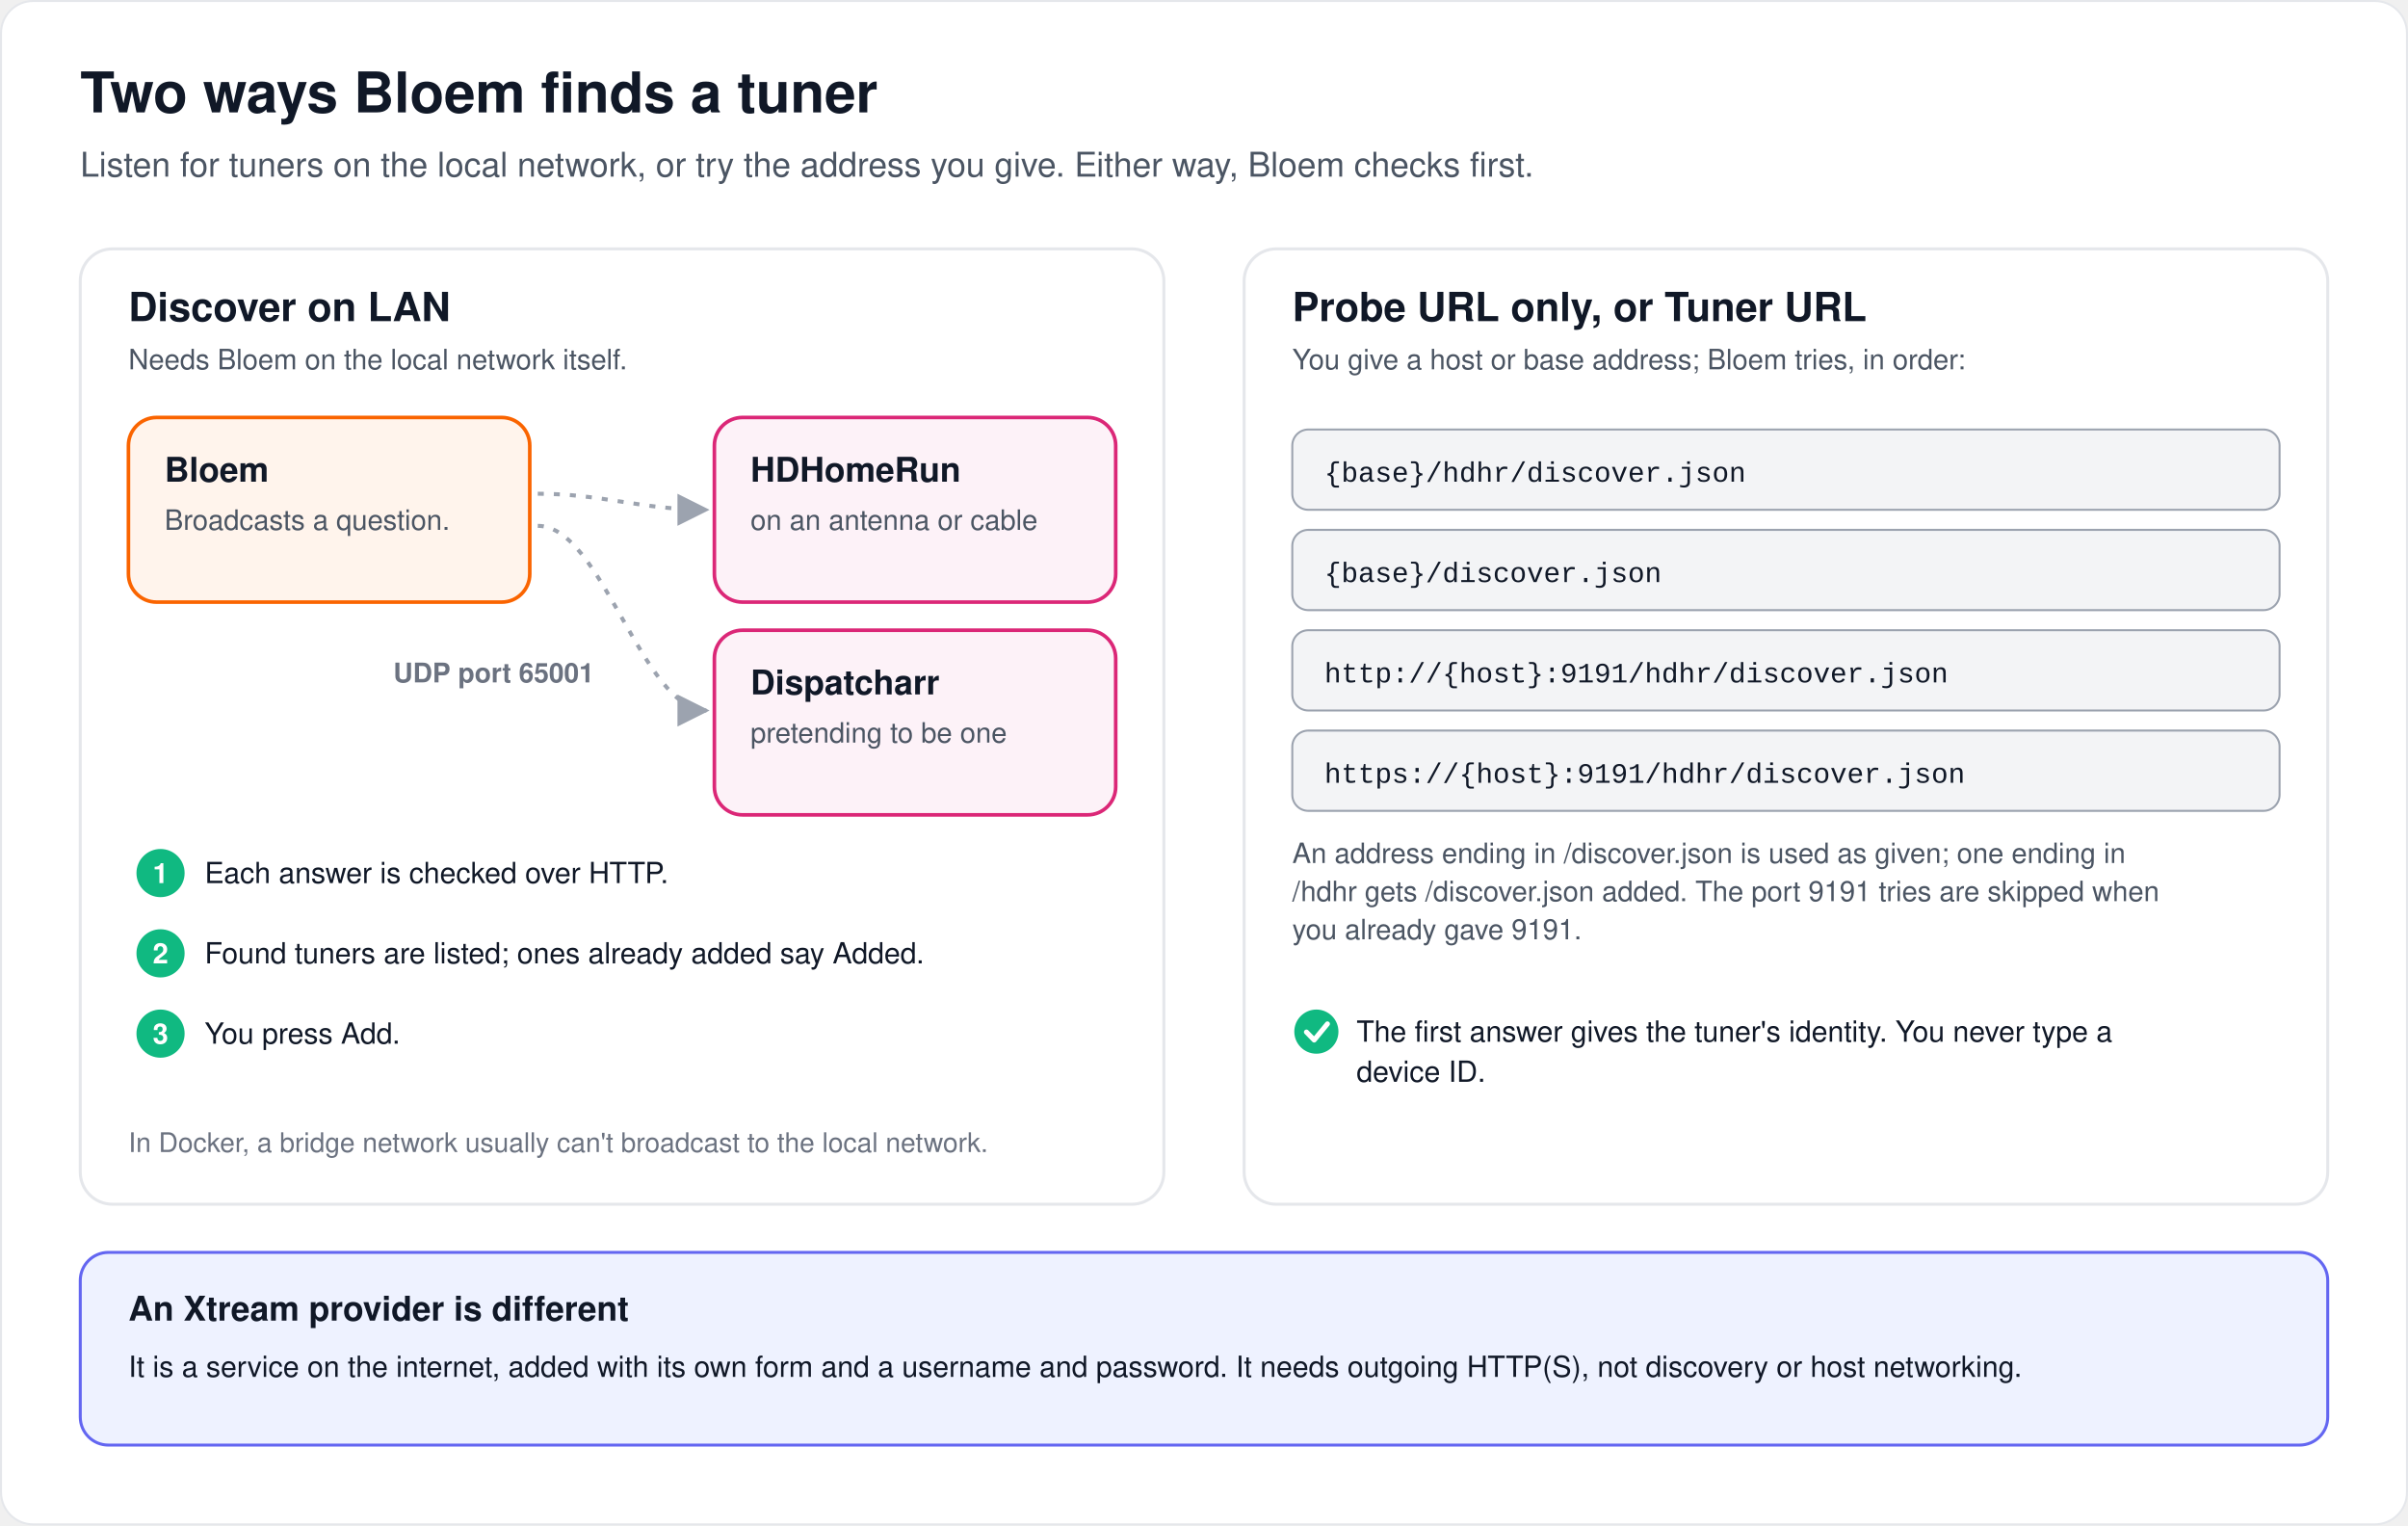
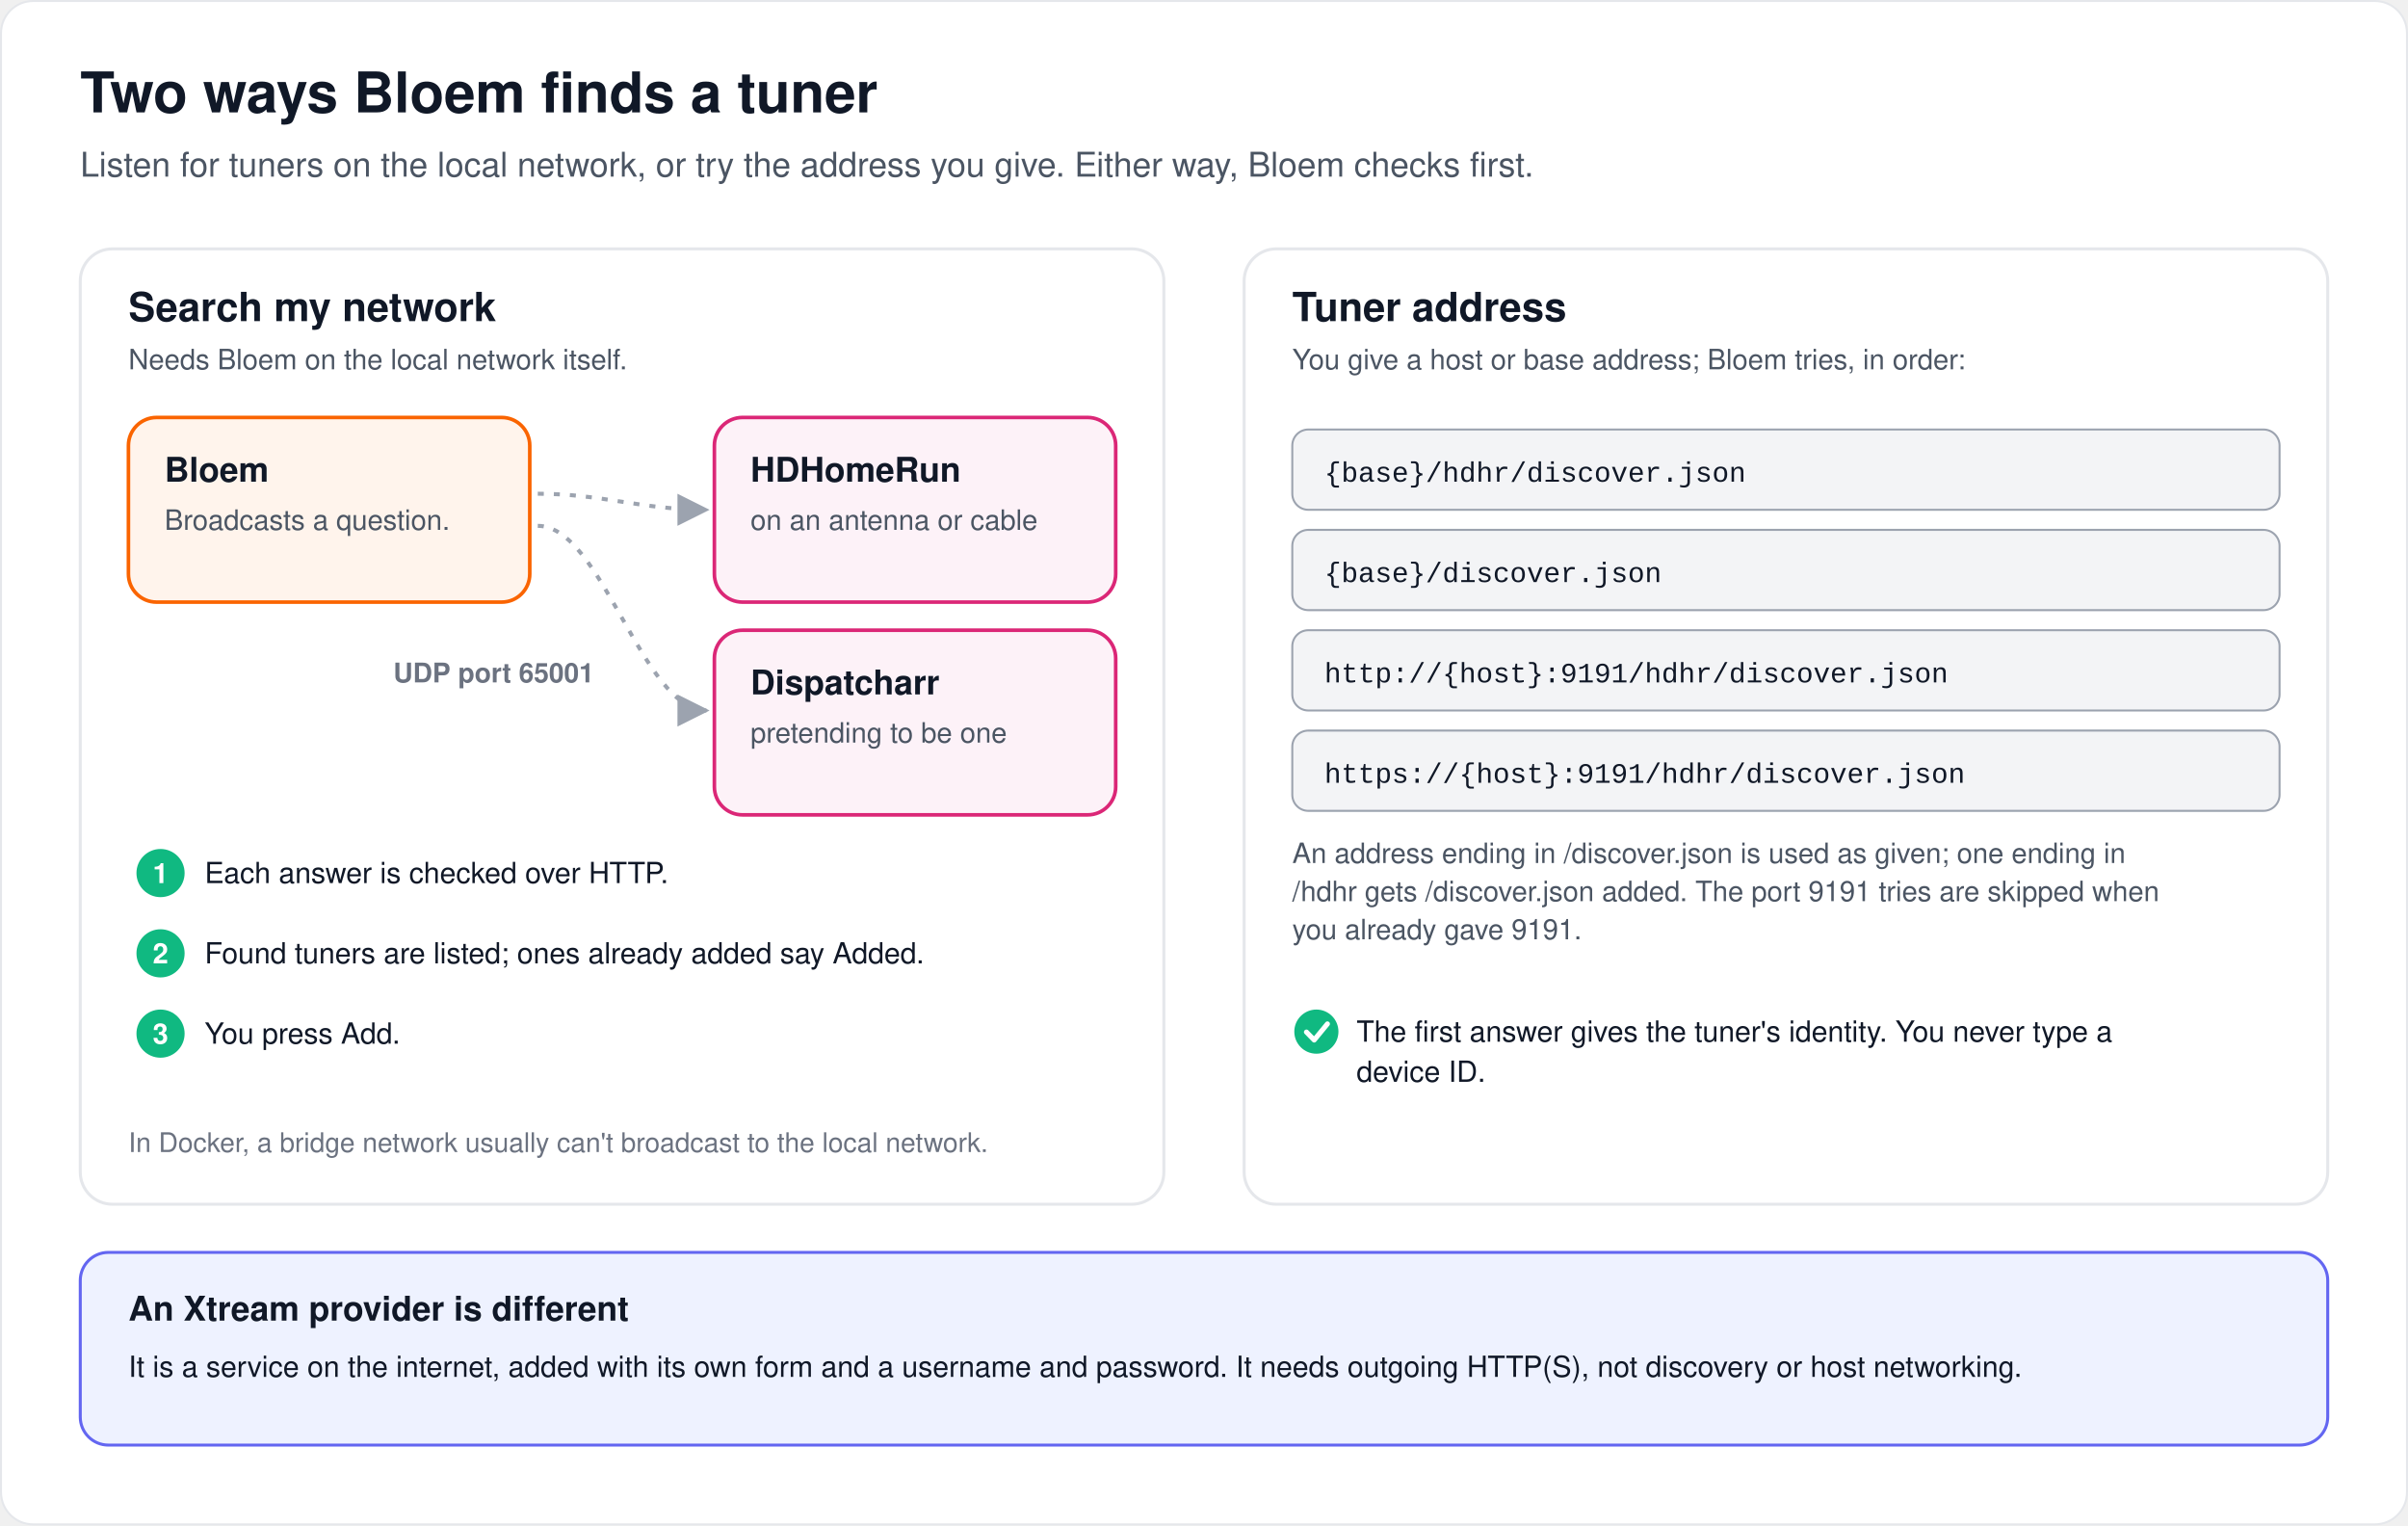
<svg xmlns="http://www.w3.org/2000/svg" width="1200" height="760" viewBox="0 0 1200 760" role="img" aria-labelledby="t d" font-family="'Segoe UI', 'Helvetica Neue', Helvetica, Arial, sans-serif">
  <defs>
    <marker id="arrow" viewBox="0 0 10 10" refX="9" refY="5" markerWidth="8" markerHeight="8" orient="auto-start-reverse">
      <path d="M0,0 L10,5 L0,10 z" fill="#9CA3AF" />
    </marker>
  </defs>
  <rect x="0.5" y="0.5" width="1199" height="759" rx="16" fill="#FFFFFF" stroke="#E5E7EB" />
  <text x="40" y="56" font-size="28" font-weight="700" fill="#101827" text-anchor="start">Two ways Bloem finds a tuner</text>
  <text x="40" y="88" font-size="17" font-weight="normal" fill="#4B5563" text-anchor="start">Listen for tuners on the local network, or try the address you give. Either way, Bloem checks first.</text>
  <rect x="40" y="124" width="540" height="476" rx="16" fill="#FFFFFF" stroke="#E5E7EB" stroke-width="1.5" />
-   <text x="64" y="160" font-size="20" font-weight="700" fill="#101827" text-anchor="start">Discover on LAN</text>
+   <text x="64" y="160" font-size="20" font-weight="700" fill="#101827" text-anchor="start">Search my network</text>
  <text x="64" y="184" font-size="14" font-weight="normal" fill="#4B5563" text-anchor="start">Needs Bloem on the local network itself.</text>
  <rect x="64" y="208" width="200" height="92" rx="14" fill="#FFF4EC" stroke="#FA6400" stroke-width="1.8" />
  <text x="82" y="240" font-size="17" font-weight="700" fill="#101827" text-anchor="start">Bloem</text>
  <text x="82" y="264" font-size="14" font-weight="normal" fill="#4B5563" text-anchor="start">Broadcasts a question.</text>
  <rect x="356" y="208" width="200" height="92" rx="14" fill="#FDF2F8" stroke="#DB2777" stroke-width="1.8" />
  <text x="374" y="240" font-size="17" font-weight="700" fill="#101827" text-anchor="start">HDHomeRun</text>
  <text x="374" y="264" font-size="14" font-weight="normal" fill="#4B5563" text-anchor="start">on an antenna or cable</text>
  <rect x="356" y="314" width="200" height="92" rx="14" fill="#FDF2F8" stroke="#DB2777" stroke-width="1.8" />
  <text x="374" y="346" font-size="17" font-weight="700" fill="#101827" text-anchor="start">Dispatcharr</text>
  <text x="374" y="370" font-size="14" font-weight="normal" fill="#4B5563" text-anchor="start">pretending to be one</text>
  <path d="M268,246 C300,246 320,254 352,254" fill="none" stroke="#9CA3AF" stroke-width="2" stroke-dasharray="3 5" marker-end="url(#arrow)" />
  <path d="M268,262 C300,262 320,354 352,354" fill="none" stroke="#9CA3AF" stroke-width="2" stroke-dasharray="3 5" marker-end="url(#arrow)" />
  <text x="196" y="340" font-size="13.5" font-weight="600" fill="#6B7280" text-anchor="start">UDP port 65001</text>
  <circle cx="80" cy="435" r="12" fill="#10B981" />
  <text x="80" y="440" font-size="14" font-weight="700" fill="#FFFFFF" text-anchor="middle">1</text>
  <text x="102" y="440" font-size="14.5" font-weight="normal" fill="#101827" text-anchor="start">Each answer is checked over HTTP.</text>
  <circle cx="80" cy="475" r="12" fill="#10B981" />
  <text x="80" y="480" font-size="14" font-weight="700" fill="#FFFFFF" text-anchor="middle">2</text>
  <text x="102" y="480" font-size="14.5" font-weight="normal" fill="#101827" text-anchor="start">Found tuners are listed; ones already added say Added.</text>
  <circle cx="80" cy="515" r="12" fill="#10B981" />
  <text x="80" y="520" font-size="14" font-weight="700" fill="#FFFFFF" text-anchor="middle">3</text>
  <text x="102" y="520" font-size="14.5" font-weight="normal" fill="#101827" text-anchor="start">You press Add.</text>
  <text x="64" y="574" font-size="13.5" font-weight="normal" fill="#6B7280" text-anchor="start">In Docker, a bridge network usually can't broadcast to the local network.</text>
  <rect x="620" y="124" width="540" height="476" rx="16" fill="#FFFFFF" stroke="#E5E7EB" stroke-width="1.5" />
-   <text x="644" y="160" font-size="20" font-weight="700" fill="#101827" text-anchor="start">Probe URL only, or Tuner URL</text>
+   <text x="644" y="160" font-size="20" font-weight="700" fill="#101827" text-anchor="start">Tuner address</text>
  <text x="644" y="184" font-size="14" font-weight="normal" fill="#4B5563" text-anchor="start">You give a host or base address; Bloem tries, in order:</text>
  <rect x="644" y="214" width="492" height="40" rx="8" fill="#F3F4F6" stroke="#9CA3AF" stroke-width="1" />
  <text x="660" y="240" font-family="'SFMono-Regular', Menlo, Consolas, 'Liberation Mono', monospace" font-size="14" fill="#101827">{base}/hdhr/discover.json</text>
  <rect x="644" y="264" width="492" height="40" rx="8" fill="#F3F4F6" stroke="#9CA3AF" stroke-width="1" />
  <text x="660" y="290" font-family="'SFMono-Regular', Menlo, Consolas, 'Liberation Mono', monospace" font-size="14" fill="#101827">{base}/discover.json</text>
  <rect x="644" y="314" width="492" height="40" rx="8" fill="#F3F4F6" stroke="#9CA3AF" stroke-width="1" />
  <text x="660" y="340" font-family="'SFMono-Regular', Menlo, Consolas, 'Liberation Mono', monospace" font-size="14" fill="#101827">http://{host}:9191/hdhr/discover.json</text>
  <rect x="644" y="364" width="492" height="40" rx="8" fill="#F3F4F6" stroke="#9CA3AF" stroke-width="1" />
  <text x="660" y="390" font-family="'SFMono-Regular', Menlo, Consolas, 'Liberation Mono', monospace" font-size="14" fill="#101827">https://{host}:9191/hdhr/discover.json</text>
  <text x="644" y="430" font-size="14" font-weight="normal" fill="#4B5563" text-anchor="start">An address ending in /discover.json is used as given; one ending in</text>
  <text x="644" y="449" font-size="14" font-weight="normal" fill="#4B5563" text-anchor="start">/hdhr gets /discover.json added. The port 9191 tries are skipped when</text>
  <text x="644" y="468" font-size="14" font-weight="normal" fill="#4B5563" text-anchor="start">you already gave 9191.</text>
  <circle cx="656" cy="514" r="11" fill="#10B981" />
  <path d="M651.05,514.22 L654.9,518.18 L661.5,510.15" fill="none" stroke="#FFFFFF" stroke-width="2.5" stroke-linecap="round" stroke-linejoin="round" />
  <text x="676" y="519" font-size="14.5" font-weight="normal" fill="#101827" text-anchor="start">The first answer gives the tuner's identity. You never type a</text>
  <text x="676" y="539" font-size="14.5" font-weight="normal" fill="#101827" text-anchor="start">device ID.</text>
  <rect x="40" y="624" width="1120" height="96" rx="14" fill="#EEF2FF" stroke="#6366F1" stroke-width="1.5" />
  <text x="64" y="658" font-size="17" font-weight="700" fill="#101827" text-anchor="start">An Xtream provider is different</text>
  <text x="64" y="686" font-size="14.5" font-weight="normal" fill="#101827" text-anchor="start">It is a service on the internet, added with its own form and a username and password. It needs outgoing HTTP(S), not discovery or host networking.</text>
</svg>
